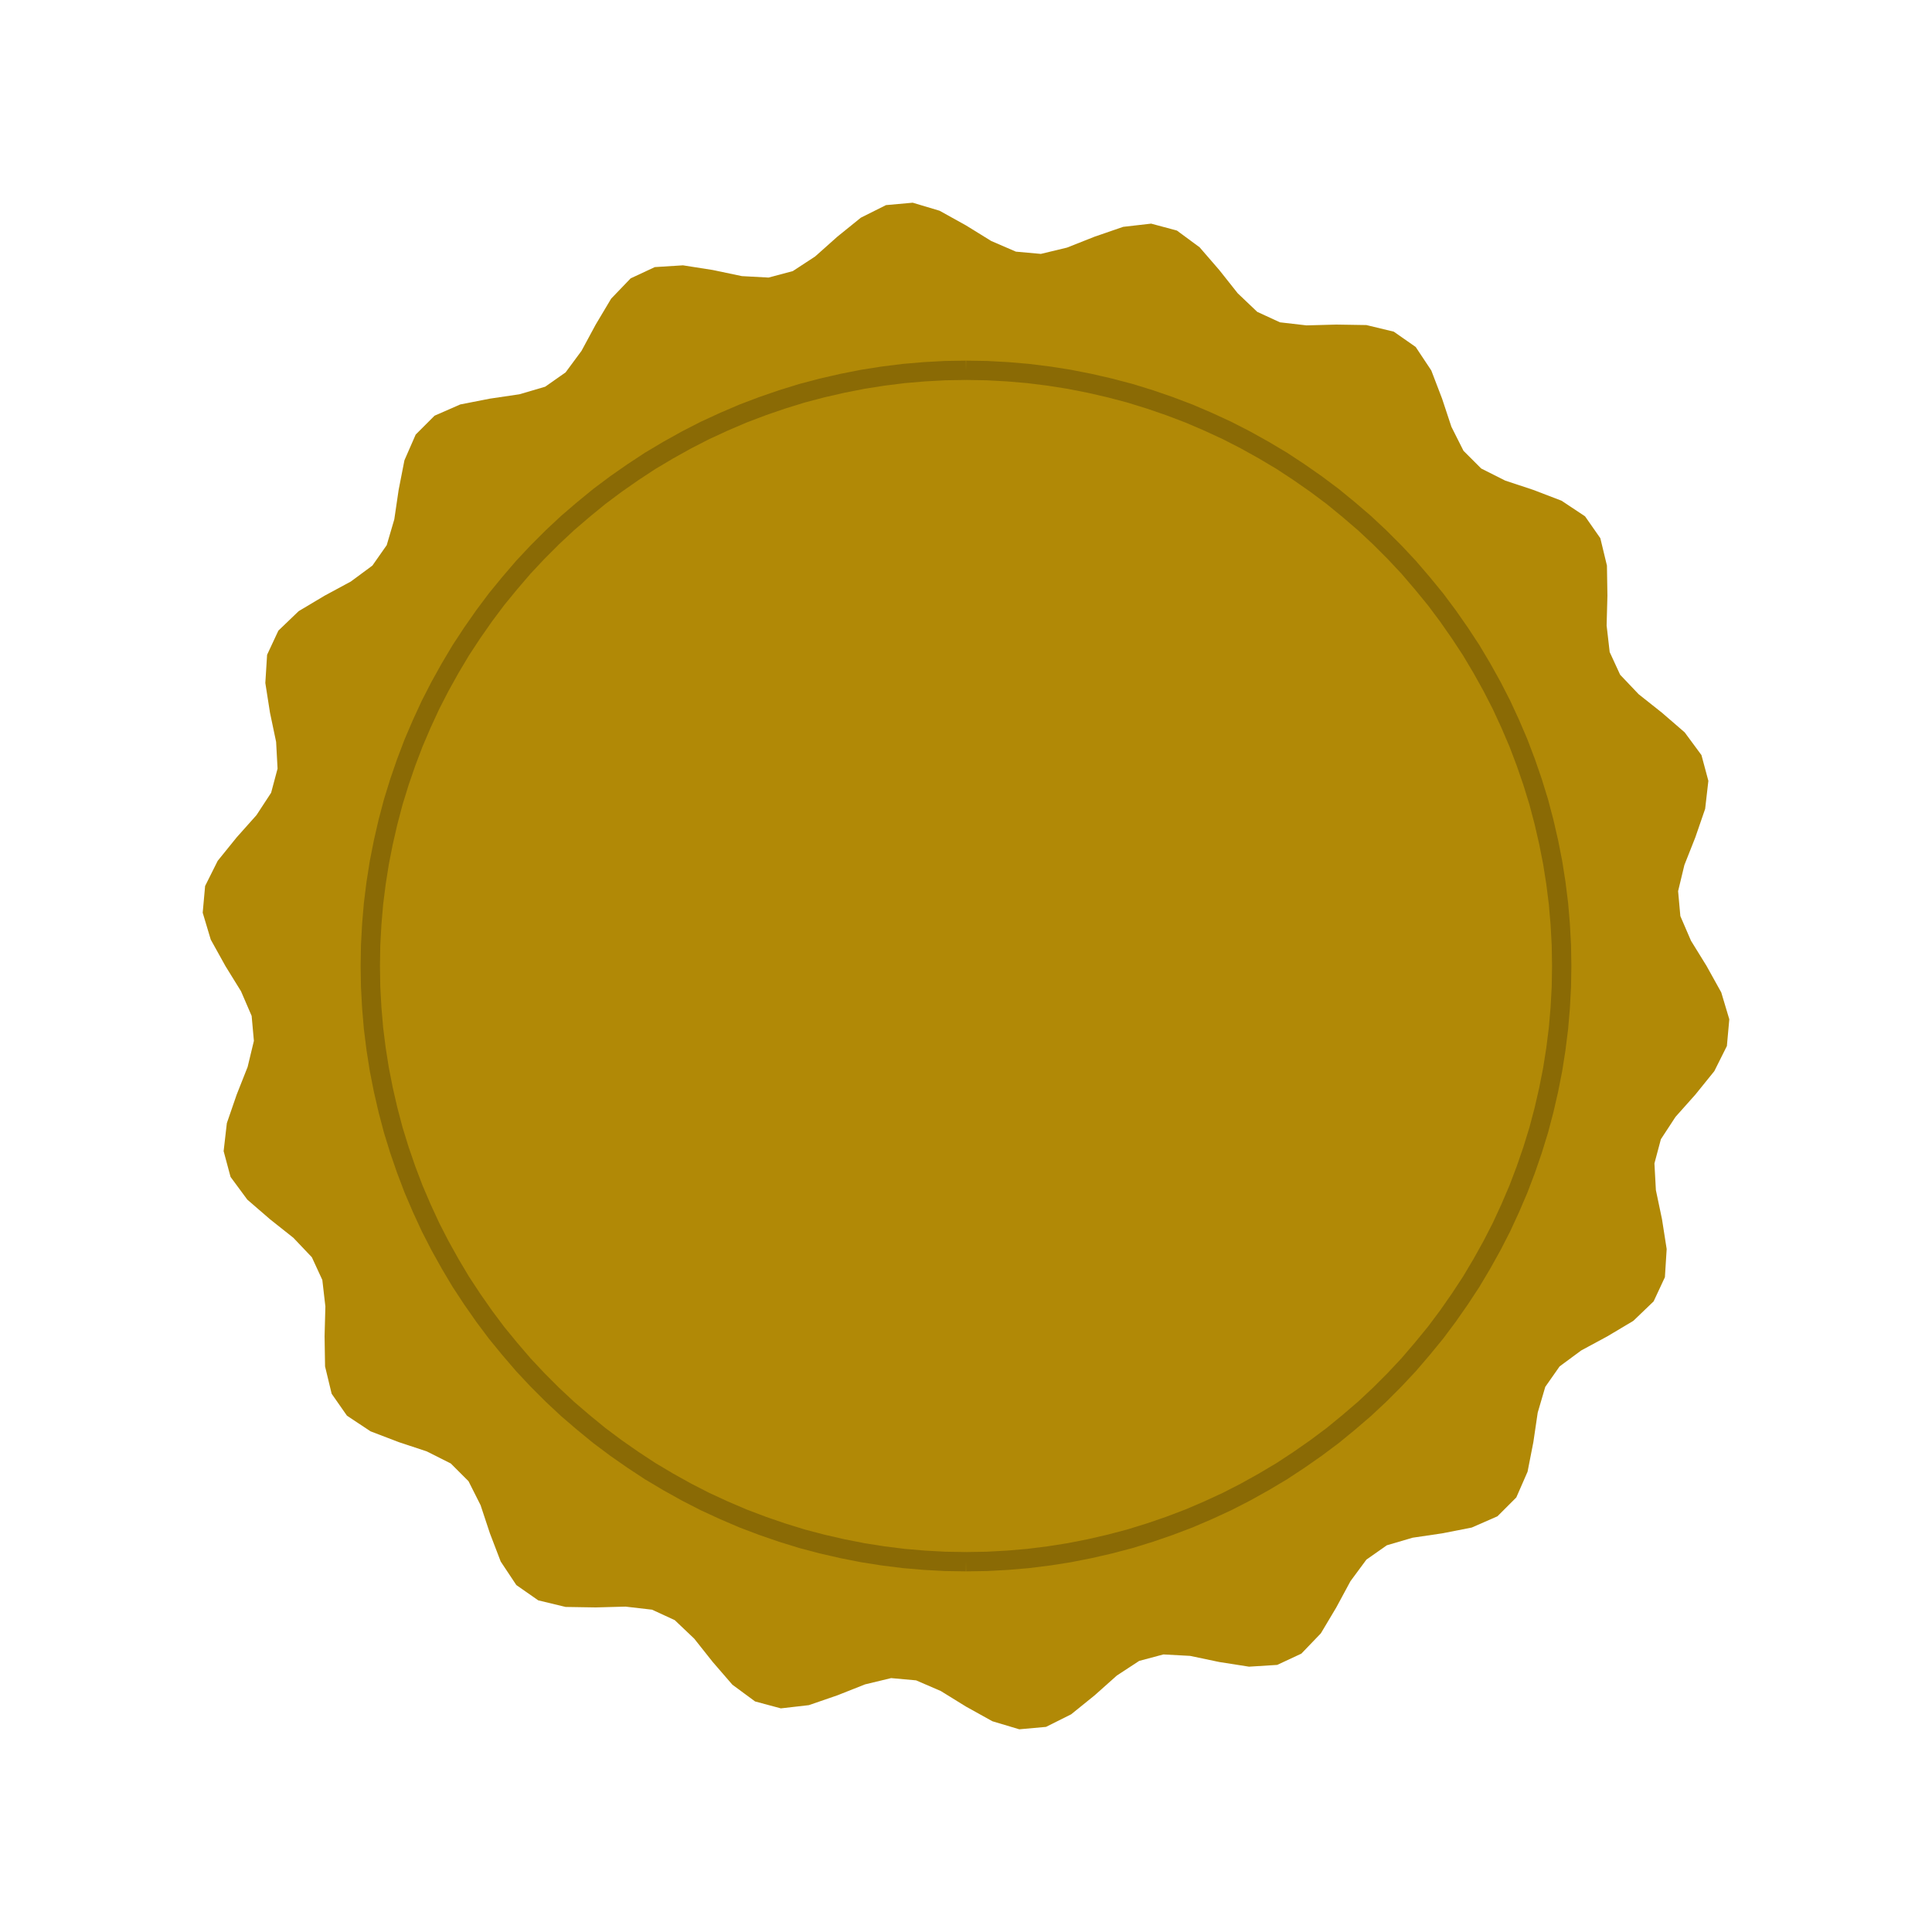
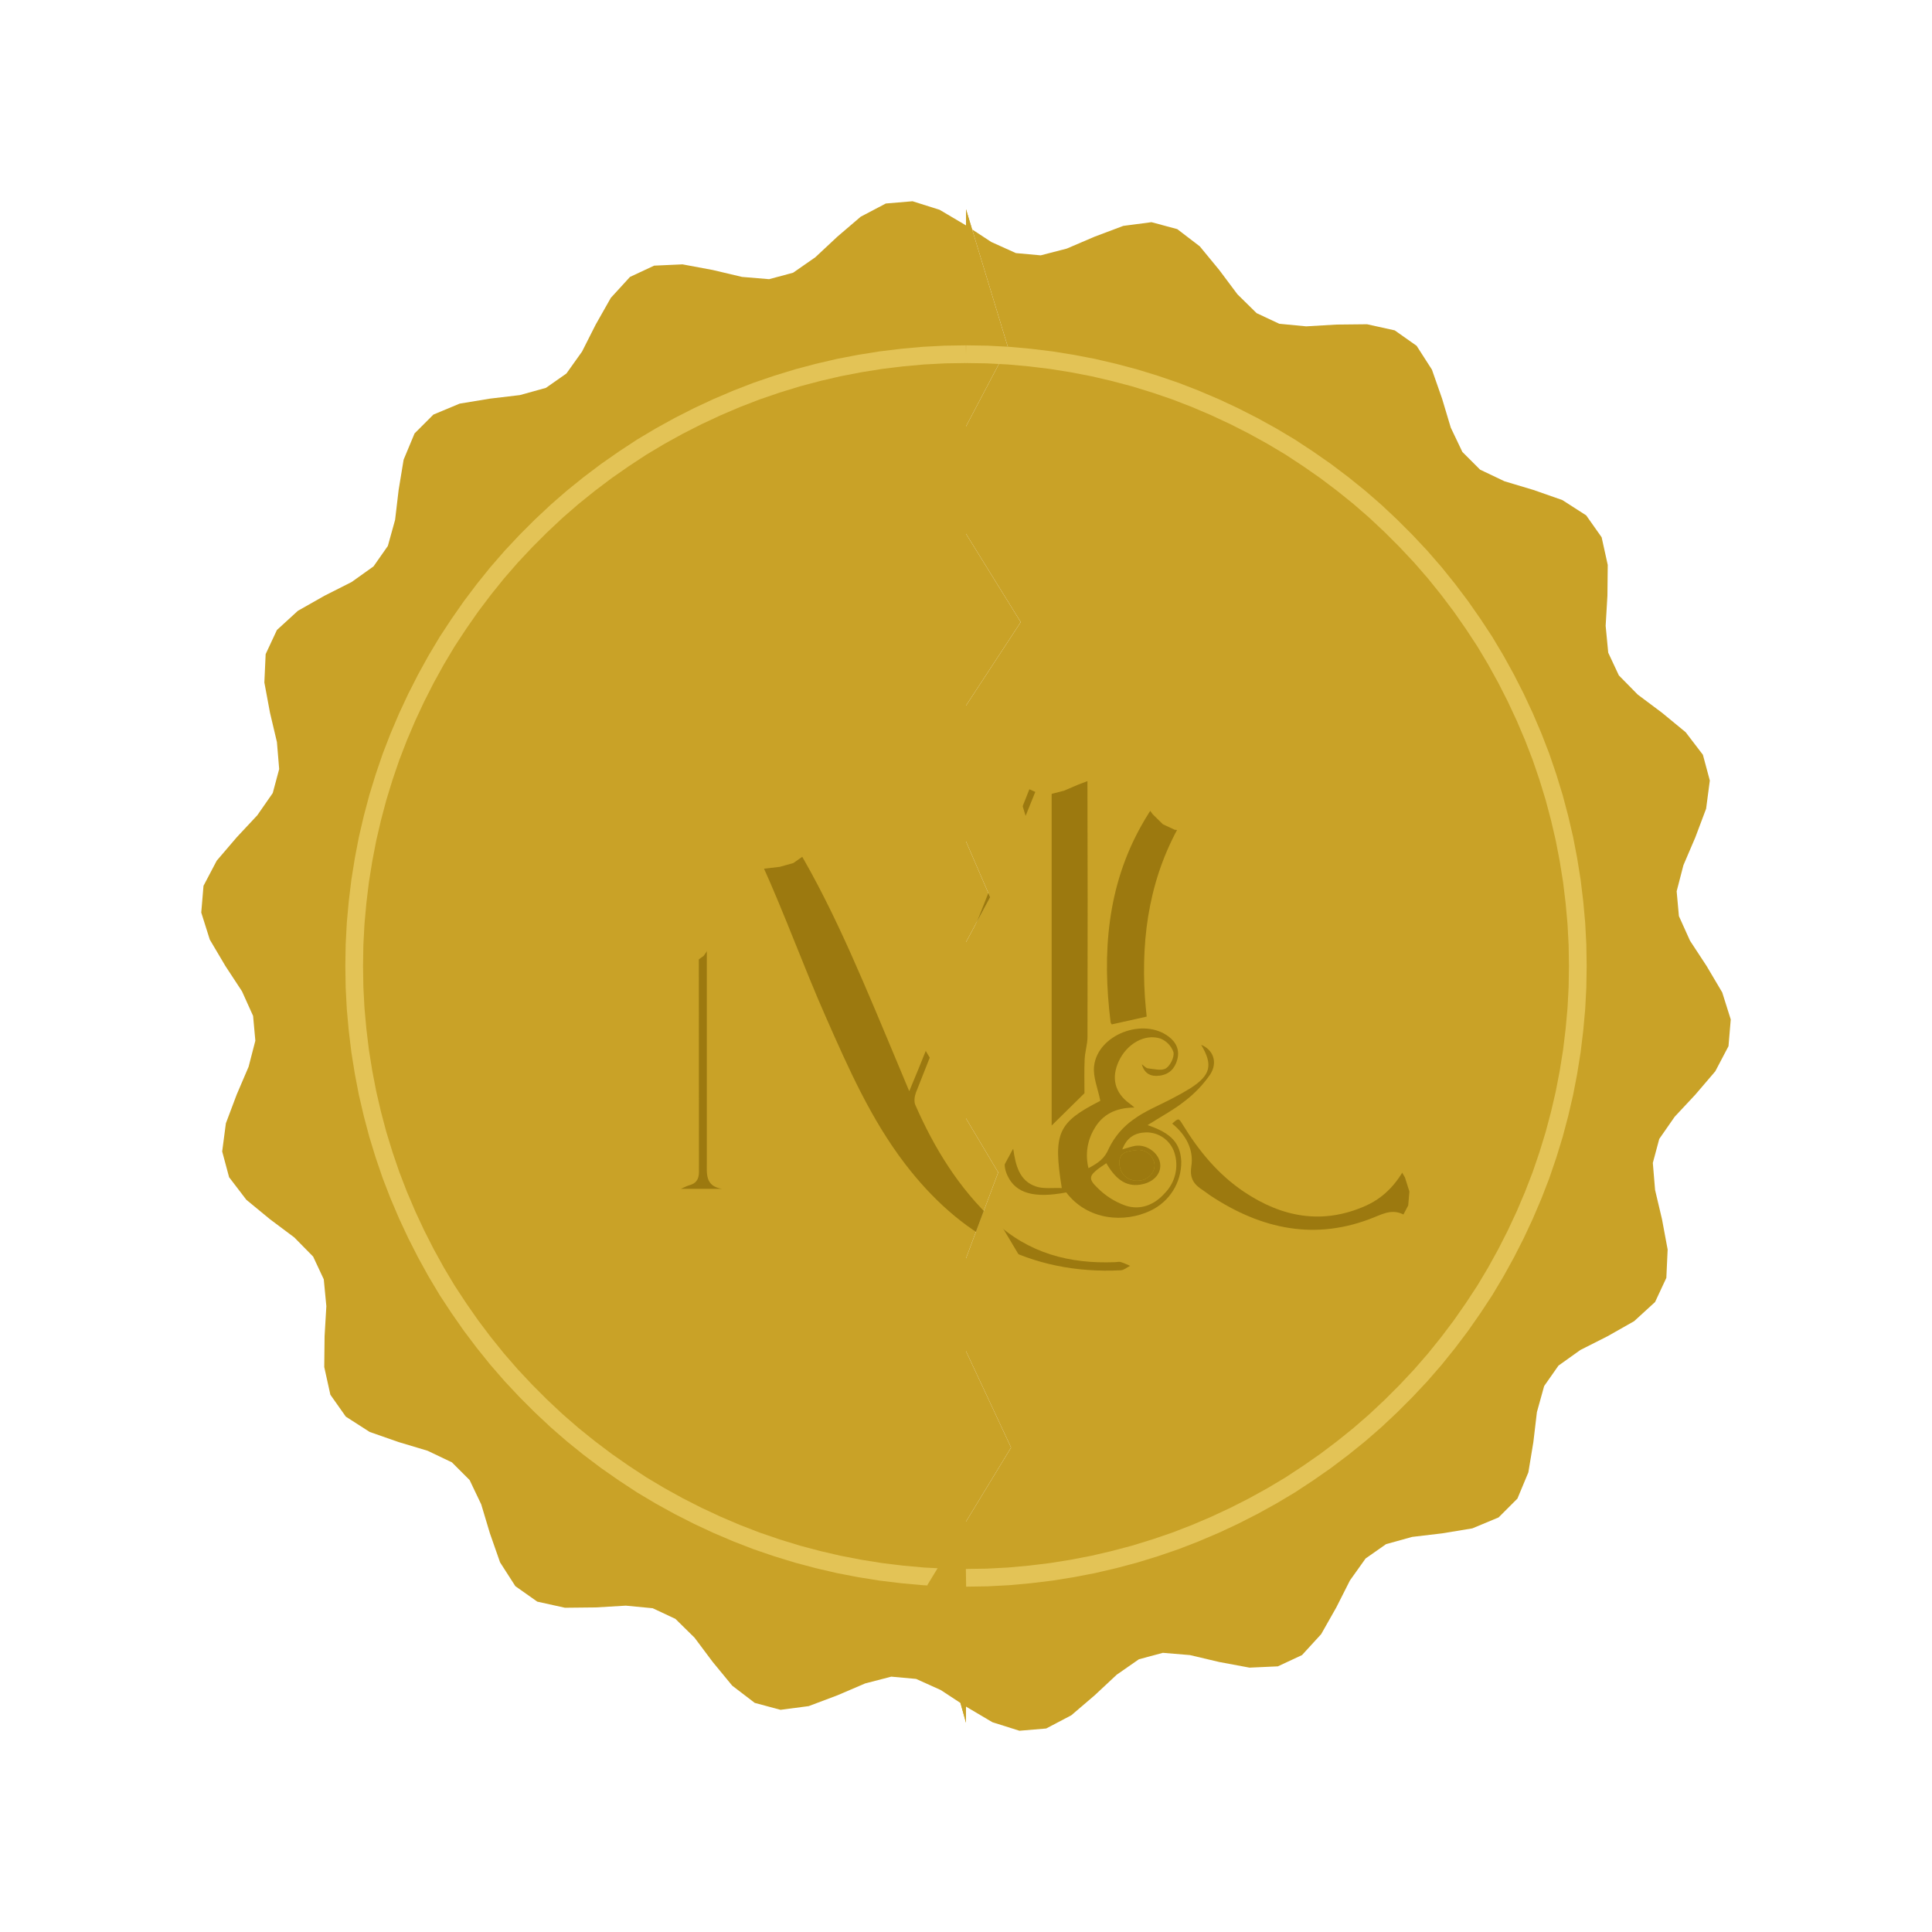
<svg xmlns="http://www.w3.org/2000/svg" viewBox="0 0 120 120">
  <g id="seal__seal-root">
+     <clipPath id="seal__crack-clip-left">
+       <path d="m60 14-1.64-.97-1.68-.53-1.66.14-1.56.82-1.45 1.24-1.37 1.28-1.38.96-1.49.4-1.68-.14-1.82-.43-1.88-.35-1.76.08-1.5.7-1.19 1.3-.94 1.66-.85 1.68-.97 1.36-1.27.89-1.62.45-1.86.22-1.88.31-1.63.68-1.17 1.17-.68 1.63-.31 1.88-.22 1.86-.45 1.62-.89 1.27-1.36.97-1.68.85-1.66.94-1.3 1.19-.7 1.5-.08 1.76.35 1.88.43 1.82.14 1.68-.4 1.49-.96 1.38-1.28 1.37-1.24 1.45-.82 1.56-.14 1.66.53 1.68L14 60l1.03 1.57.69 1.53.14 1.54-.42 1.62-.74 1.73-.67 1.78-.23 1.75.43 1.6 1.07 1.4 1.47 1.21 1.51 1.13 1.17 1.19.66 1.41.16 1.67-.11 1.87-.02 1.91.38 1.72.96 1.36 1.48.95 1.8.63 1.8.54 1.51.72 1.1 1.1.72 1.51.54 1.8.63 1.8.95 1.48 1.36.96 1.72.38 1.91-.02 1.87-.11 1.67.16 1.41.66 1.19 1.17 1.13 1.51 1.21 1.47 1.4 1.07 1.6.43 1.75-.23 1.78-.67 1.73-.74 1.62-.42 1.54.14 1.53.69L60 106V13l2.6 8.55-4.5 8.54 5.3 8.55-5.6 8.54 3.7 8.55-4.6 8.54 5.1 8.55-3.2 8.54 4 8.55-5.2 8.54L60 107Z" />
+     </clipPath>
    <g id="seal__seal-left">
-       <path fill="#b18906" stroke-width="0" d="m60 14-1.64-.91-1.67-.5-1.66.15-1.56.78-1.46 1.18-1.38 1.23-1.39.91-1.5.4-1.66-.09-1.81-.38-1.85-.29-1.75.11-1.5.7-1.21 1.26-.96 1.61-.88 1.63-.99 1.34-1.27.89-1.6.47-1.83.27-1.84.36-1.6.7-1.17 1.17-.7 1.6-.36 1.84-.27 1.83-.47 1.6-.89 1.27-1.34.99-1.63.88-1.61.96-1.26 1.21-.7 1.5-.11 1.75.29 1.85.38 1.81.09 1.66-.4 1.5-.91 1.39-1.23 1.38-1.18 1.46-.78 1.56-.15 1.66.5 1.67L14 60l.97 1.57.66 1.53.14 1.55-.39 1.62-.68 1.72-.61 1.77-.2 1.74.43 1.6 1.04 1.41 1.41 1.22 1.45 1.15 1.15 1.21.65 1.41.19 1.65-.05 1.85.03 1.87.41 1.7.95 1.36 1.46.97 1.75.67 1.75.58 1.49.75 1.1 1.1.75 1.49.58 1.75.67 1.75.97 1.46 1.36.95 1.7.41 1.87.03 1.85-.05 1.65.19 1.41.65 1.21 1.15 1.15 1.45 1.22 1.41 1.41 1.04 1.6.43 1.74-.2 1.77-.61 1.72-.68 1.62-.39 1.55.14 1.53.66L60 106z" />
-       <path fill="none" stroke="#8a6a05" stroke-width="1.2" d="m60 23-1.29.02-1.29.07-1.29.11-1.28.16-1.27.2-1.27.25-1.26.29-1.25.33-1.23.38-1.22.42-1.21.46-1.19.51-1.17.54-1.15.59-1.13.63-1.11.66-1.08.71-1.06.74-1.03.77-1 .82-.98.84-.94.88-.92.92-.88.94-.84.98-.82 1-.77 1.03-.74 1.06-.71 1.08-.66 1.11-.63 1.13-.59 1.15-.54 1.17-.51 1.19-.46 1.21-.42 1.22-.38 1.23-.33 1.25-.29 1.26-.25 1.27-.2 1.27-.16 1.28-.11 1.29-.07 1.29L23 60l.02 1.29.07 1.29.11 1.29.16 1.28.2 1.27.25 1.27.29 1.26.33 1.25.38 1.23.42 1.22.46 1.21.51 1.19.54 1.17.59 1.15.63 1.13.66 1.11.71 1.08.74 1.06.77 1.03.82 1 .84.98.88.94.92.92.94.88.98.84 1 .82 1.03.77 1.06.74 1.08.71 1.11.66 1.13.63 1.15.59 1.17.54 1.19.51 1.21.46 1.22.42 1.23.38 1.25.33 1.26.29 1.27.25 1.27.2 1.28.16 1.29.11 1.29.07L60 97" />
+       <path fill="#c9a227" stroke-width="0" d="m60 14-1.64-.97-1.68-.53-1.66.14-1.56.82-1.45 1.24-1.37 1.28-1.38.96-1.49.4-1.68-.14-1.82-.43-1.88-.35-1.76.08-1.5.7-1.19 1.3-.94 1.66-.85 1.68-.97 1.36-1.27.89-1.62.45-1.86.22-1.88.31-1.63.68-1.17 1.17-.68 1.63-.31 1.88-.22 1.86-.45 1.62-.89 1.27-1.36.97-1.68.85-1.66.94-1.3 1.19-.7 1.5-.08 1.76.35 1.88.43 1.82.14 1.68-.4 1.49-.96 1.38-1.28 1.37-1.24 1.45-.82 1.56-.14 1.66.53 1.68L14 60l1.03 1.57.69 1.53.14 1.54-.42 1.62-.74 1.73-.67 1.78-.23 1.75.43 1.6 1.07 1.4 1.47 1.21 1.51 1.13 1.17 1.19.66 1.41.16 1.67-.11 1.87-.02 1.91.38 1.72.96 1.36 1.48.95 1.8.63 1.8.54 1.51.72 1.1 1.1.72 1.51.54 1.8.63 1.8.95 1.48 1.36.96 1.72.38 1.91-.02 1.87-.11 1.67.16 1.41.66 1.19 1.17 1.13 1.51 1.21 1.47 1.4 1.07 1.6.43 1.75-.23 1.78-.67 1.73-.74 1.62-.42 1.54.14 1.53.69L60 106V13l2.6 8.55-4.5 8.54 5.3 8.55-5.6 8.54 3.7 8.55-4.6 8.54 5.1 8.55-3.2 8.54 4 8.55-5.2 8.54L60 107Z" />
+       <path fill="none" stroke="#e3c356" stroke-width="1.1" d="m60 22-1.33.02-1.32.07-1.32.12-1.32.16-1.31.21-1.3.25-1.29.3-1.28.34-1.27.39-1.26.43-1.24.48-1.22.52-1.2.56-1.18.6-1.16.64-1.14.68-1.11.73-1.09.76-1.06.8-1.03.83-1 .87-.97.91-.93.93-.91.97-.87 1-.83 1.03-.8 1.06-.76 1.09-.73 1.11-.68 1.14-.64 1.16-.6 1.18-.56 1.2-.52 1.22-.48 1.24-.43 1.26-.39 1.27-.34 1.28-.3 1.29-.25 1.3-.21 1.31-.16 1.32-.12 1.32-.07 1.32L22 60l.02 1.33.07 1.32.12 1.32.16 1.32.21 1.31.25 1.3.3 1.29.34 1.28.39 1.27.43 1.26.48 1.24.52 1.22.56 1.2.6 1.18.64 1.16.68 1.14.73 1.11.76 1.09.8 1.06.83 1.03.87 1 .91.97.93.93.97.91 1 .87 1.03.83 1.06.8 1.09.76 1.11.73 1.14.68 1.16.64 1.18.6 1.2.56 1.22.52 1.24.48 1.26.43 1.27.39 1.28.34 1.29.3 1.3.25 1.31.21 1.32.16 1.32.12 1.32.07L60 98" />
+       <g fill="#8a6a05" clip-path="url(#seal__crack-clip-left)" opacity=".72" transform="matrix(.52 0 0 .52 31.64 41.08)">
+         <path d="m68.69 51.58-3.92 3.86V11.49l-.28-.06-3.2 7.94Q54.9 35.42 48.56 51.5c-.17.44-.25 1.07-.08 1.47 2.28 5.2 5.2 9.95 9.41 13.88 4.12 3.85 9.01 5.13 14.46 4.91.22 0 .45-.08.65-.02.39.11.76.3 1.14.46-.37.18-.73.51-1.11.53-10.94.55-19.29-4.25-25.77-12.71-4.09-5.34-6.79-11.48-9.48-17.58-2.66-6.02-4.89-12.24-7.61-18.23-1.52-3.36-3.64-6.45-5.5-9.65a2.4 2.4 0 0 0-1.09-.94v46.17c0 1.43-.2 2.89 1.81 3.21h-4.91c.5-.22.74-.35.99-.42.83-.22 1.17-.7 1.17-1.61-.02-15.99 0-31.98-.05-47.97 0-.7-.36-1.52-.82-2.06a59 59 0 0 0-3.67-3.91C13.66 2.59 8.07 1.12 2.01.91 1.34.89.67.72 0 .62L.06.07Q.73.01 1.42 0C12.28.07 20.94 4.67 27.8 12.9c6.33 7.6 10.59 16.4 14.47 25.4 1.83 4.23 3.58 8.5 5.49 13.04.75-1.81 1.41-3.38 2.03-4.96q7.27-18.3 14.5-36.63c.33-.84.75-1.11 1.63-1.08 1.67.07 3.35.02 5.14.19-2.02.26-2.02 1.57-2.02 3.08q.05 16.45.01 32.9c0 .9-.3 1.8-.34 2.7-.06 1.37-.02 2.74-.02 4.05" />
+         <path d="M107.16 8.02c.68 2.58 1.33 4.97 1.92 7.37.05.22-.2.69-.39.74-.22.06-.65-.15-.78-.37-.47-.83-.78-1.76-1.29-2.56-2.8-4.46-8.34-6.37-13.81-4.74-5.59 1.67-9.42 5.53-12.32 10.37-3.93 6.56-5.07 13.76-4.58 21.29q.09 1.17.21 2.31l-4.17.93c-.03-.05-.13-.15-.14-.26-1.02-8.23-.43-16.25 3.75-23.62 4.08-7.19 10.1-11.81 18.47-12.95 3.1-.42 6.11.03 8.97 1.24 1.34.57 2.6 1.26 4.15.26M77.06 60.12a1.94 1.94 0 0 0-2.19-1.75c-.87.15-2.04.13-2.01 1.53.03 1.33.97 2.2 2.28 2.13 1.09-.05 1.95-.91 1.92-1.91m-5.76-.18-.82.56c-1.22.91-1.37 1.3-.25 2.37A9 9 0 0 0 73.57 65c1.79.59 3.47-.07 4.72-1.49a4.8 4.8 0 0 0 1.13-4.87A3.5 3.5 0 0 0 76 56.26c-1.3.05-2.26.62-2.79 2.03.61-.17 1.06-.34 1.52-.42 1.3-.22 2.74.76 2.98 1.99.23 1.18-.62 2.26-2.05 2.58-1.77.4-3.11-.34-4.36-2.5m4.25-11.81c.24.17.47.45.72.48.73.08 1.64.32 2.15 0 .53-.34 1.02-1.35.9-1.93a2.7 2.7 0 0 0-1.56-1.63c-1.89-.61-4.02.65-4.97 2.7-.93 2-.48 3.78 1.28 5.06.13.09.25.2.59.48-2.24.02-3.84.82-4.83 2.59a6.2 6.2 0 0 0-.66 4.65c1.13-.6 1.92-1.11 2.44-2.37a9 9 0 0 1 2.87-3.4c1.45-1.08 3.21-1.76 4.82-2.62q1.05-.54 2.05-1.16c2.42-1.56 2.71-2.77 1.28-5.18 1.42.57 2.02 2.08 1.07 3.55a14 14 0 0 1-3.03 3.17c-1.34 1.06-2.88 1.88-4.44 2.87 2.86.97 3.92 2.16 4.02 4.36a6.4 6.4 0 0 1-3.7 5.87c-3.01 1.44-7.43 1.22-10.04-2.19-3.84.73-6.02.11-7.01-1.99-.6-1.28-.42-2.36.68-3.22.28 1.94.71 3.84 2.74 4.51.92.3 1.99.13 3.06.18-1.06-6.6-.47-7.83 4.6-10.42-.28-1.46-.9-2.86-.74-4.17.45-3.75 5.88-5.81 8.91-3.5.92.7 1.33 1.62 1.02 2.76-.29 1.06-.96 1.75-2.09 1.9-1.03.14-1.82-.2-2.14-1.35" />
+         <path d="M107.14 66.27c-1.44-.94-2.57-.39-3.82.12-7 2.86-13.49 1.45-19.6-2.59l-.85-.61c-1.05-.66-1.64-1.38-1.42-2.84.32-2.07-.66-3.81-2.28-5.14.75-.67.77-.68 1.25.11 1.93 3.16 4.25 5.98 7.36 8.06 4.53 3.03 9.36 3.93 14.49 1.65 2.7-1.2 4.33-3.42 5.46-6.08.16-.37.65-.6.99-.9.1.44.36.91.26 1.3-.54 2.24-1.17 4.45-1.83 6.91m-30.09-6.14c.04 1-.82 1.86-1.92 1.91-1.31.07-2.25-.8-2.28-2.13-.03-1.4 1.14-1.38 2.01-1.53a1.93 1.93 0 0 1 2.19 1.75" />
+       </g>
    </g>
+     <clipPath id="seal__crack-clip-right">
+       <path d="m60 14 1.57 1.03 1.53.69 1.54.14 1.62-.42 1.73-.74 1.78-.67 1.75-.23 1.6.43 1.4 1.07 1.21 1.47 1.13 1.51 1.19 1.17 1.41.66 1.67.16 1.87-.11 1.91-.02 1.72.38 1.36.96.95 1.48.63 1.8.54 1.8.72 1.51 1.1 1.1 1.51.72 1.8.54 1.8.63 1.48.95.96 1.36.38 1.72-.02 1.91-.11 1.87.16 1.67.66 1.41 1.17 1.19 1.51 1.13 1.47 1.21 1.07 1.4.43 1.6-.23 1.75-.67 1.78-.74 1.73-.42 1.62.14 1.54.69 1.53L106 60l.97 1.64.53 1.68-.14 1.66-.82 1.56-1.24 1.45-1.28 1.37-.96 1.38-.4 1.49.14 1.68.43 1.82.35 1.88-.08 1.76-.7 1.5-1.3 1.19-1.66.94-1.68.85-1.36.97-.89 1.27-.45 1.62-.22 1.86-.31 1.88-.68 1.63-1.17 1.17-1.63.68-1.88.31-1.86.22-1.62.45-1.27.89-.97 1.36-.85 1.68-.94 1.66-1.19 1.3-1.5.7-1.76.08-1.88-.35-1.82-.43-1.68-.14-1.49.4-1.38.96-1.37 1.28-1.45 1.24-1.56.82-1.66.14-1.68-.53L60 106v1l-2.4-8.55 5.2-8.54-4-8.55 3.2-8.54-5.1-8.55 4.6-8.54-3.7-8.55 5.6-8.54-5.3-8.55 4.5-8.54L60 13Z" />
+     </clipPath>
    <g id="seal__seal-right">
-       <path fill="#b18906" stroke-width="0" d="m60 14 1.57.97 1.53.66 1.55.14 1.62-.39 1.72-.68 1.77-.61 1.74-.2 1.6.43 1.41 1.04 1.22 1.41 1.15 1.45 1.21 1.15 1.41.65 1.65.19 1.85-.05 1.87.03 1.7.41 1.36.95.97 1.46.67 1.75.58 1.75.75 1.49 1.1 1.1 1.49.75 1.75.58 1.75.67 1.46.97.95 1.36.41 1.7.03 1.87-.05 1.85.19 1.65.65 1.41 1.15 1.21 1.45 1.15 1.41 1.22 1.04 1.41.43 1.6-.2 1.74-.61 1.77-.68 1.72-.39 1.62.14 1.55.66 1.53L106 60l.91 1.64.5 1.67-.15 1.66-.78 1.56-1.18 1.46-1.23 1.38-.91 1.39-.4 1.5.09 1.66.38 1.81.29 1.85-.11 1.75-.7 1.5-1.26 1.21-1.61.96-1.63.88-1.34.99-.89 1.27-.47 1.6-.27 1.83-.36 1.84-.7 1.6-1.17 1.17-1.6.7-1.84.36-1.83.27-1.6.47-1.27.89-.99 1.34-.88 1.63-.96 1.61-1.21 1.26-1.5.7-1.75.11-1.85-.29-1.81-.38-1.66-.09-1.5.4-1.39.91-1.38 1.23-1.46 1.18-1.56.78-1.66.15-1.67-.5L60 106z" />
-       <path fill="none" stroke="#8a6a05" stroke-width="1.2" d="m60 23 1.29.02 1.29.07 1.29.11 1.28.16 1.27.2 1.27.25 1.26.29 1.25.33 1.23.38 1.22.42 1.21.46 1.19.51 1.17.54 1.15.59 1.13.63 1.11.66 1.08.71 1.06.74 1.03.77 1 .82.98.84.94.88.92.92.88.94.84.98.82 1 .77 1.03.74 1.06.71 1.08.66 1.11.63 1.13.59 1.15.54 1.17.51 1.19.46 1.21.42 1.22.38 1.23.33 1.25.29 1.26.25 1.27.2 1.27.16 1.28.11 1.29.07 1.29L97 60l-.02 1.29-.07 1.29-.11 1.29-.16 1.28-.2 1.27-.25 1.27-.29 1.26-.33 1.25-.38 1.23-.42 1.22-.46 1.21-.51 1.19-.54 1.17-.59 1.15-.63 1.13-.66 1.11-.71 1.08-.74 1.06-.77 1.03-.82 1-.84.98-.88.94-.92.92-.94.88-.98.84-1 .82-1.03.77-1.06.74-1.08.71-1.11.66-1.13.63-1.15.59-1.17.54-1.19.51-1.21.46-1.22.42-1.23.38-1.25.33-1.26.29-1.27.25-1.27.2-1.28.16-1.29.11-1.29.07L60 97" />
+       <path fill="#c9a227" stroke-width="0" d="m60 14 1.57 1.03 1.53.69 1.54.14 1.62-.42 1.73-.74 1.78-.67 1.75-.23 1.6.43 1.4 1.07 1.21 1.47 1.13 1.51 1.19 1.17 1.41.66 1.67.16 1.87-.11 1.91-.02 1.72.38 1.36.96.95 1.48.63 1.8.54 1.8.72 1.51 1.1 1.1 1.51.72 1.8.54 1.8.63 1.48.95.96 1.36.38 1.72-.02 1.91-.11 1.87.16 1.67.66 1.41 1.17 1.19 1.51 1.13 1.47 1.21 1.07 1.4.43 1.6-.23 1.75-.67 1.78-.74 1.73-.42 1.62.14 1.54.69 1.53L106 60l.97 1.64.53 1.68-.14 1.66-.82 1.56-1.24 1.45-1.28 1.37-.96 1.38-.4 1.49.14 1.68.43 1.82.35 1.88-.08 1.76-.7 1.5-1.3 1.19-1.66.94-1.68.85-1.36.97-.89 1.27-.45 1.62-.22 1.86-.31 1.88-.68 1.63-1.17 1.17-1.63.68-1.88.31-1.86.22-1.62.45-1.27.89-.97 1.36-.85 1.68-.94 1.66-1.19 1.3-1.5.7-1.76.08-1.88-.35-1.82-.43-1.68-.14-1.49.4-1.38.96-1.37 1.28-1.45 1.24-1.56.82-1.66.14-1.68-.53L60 106v1l-2.4-8.55 5.2-8.54-4-8.55 3.2-8.54-5.1-8.55 4.6-8.54-3.7-8.55 5.6-8.54-5.3-8.55 4.5-8.54L60 13Z" />
+       <path fill="none" stroke="#e3c356" stroke-width="1.1" d="m60 22 1.33.02 1.32.07 1.32.12 1.32.16 1.31.21 1.3.25 1.29.3 1.28.34 1.27.39 1.26.43 1.24.48 1.22.52 1.2.56 1.18.6 1.16.64 1.14.68 1.11.73 1.09.76 1.06.8 1.03.83 1 .87.97.91.93.93.91.97.87 1 .83 1.03.8 1.06.76 1.09.73 1.11.68 1.14.64 1.16.6 1.18.56 1.2.52 1.22.48 1.24.43 1.26.39 1.27.34 1.28.3 1.29.25 1.3.21 1.31.16 1.32.12 1.32.07 1.32L98 60l-.02 1.33-.07 1.32-.12 1.32-.16 1.32-.21 1.31-.25 1.3-.3 1.29-.34 1.28-.39 1.27-.43 1.26-.48 1.24-.52 1.22-.56 1.2-.6 1.18-.64 1.16-.68 1.14-.73 1.11-.76 1.09-.8 1.06-.83 1.03-.87 1-.91.97-.93.93-.97.91-1 .87-1.03.83-1.06.8-1.09.76-1.11.73-1.14.68-1.16.64-1.18.6-1.2.56-1.22.52-1.24.48-1.26.43-1.27.39-1.28.34-1.29.3-1.3.25-1.31.21-1.32.16-1.32.12-1.32.07L60 98" />
+       <g fill="#8a6a05" clip-path="url(#seal__crack-clip-right)" opacity=".72" transform="matrix(.52 0 0 .52 31.64 41.08)">
+         <path d="m68.69 51.58-3.92 3.86V11.49l-.28-.06-3.2 7.94Q54.9 35.42 48.56 51.5c-.17.44-.25 1.07-.08 1.47 2.28 5.2 5.2 9.95 9.41 13.88 4.12 3.85 9.01 5.13 14.46 4.91.22 0 .45-.08.65-.02.39.11.76.3 1.14.46-.37.18-.73.51-1.11.53-10.94.55-19.29-4.25-25.77-12.71-4.09-5.34-6.79-11.48-9.48-17.58-2.66-6.02-4.89-12.24-7.61-18.23-1.52-3.36-3.64-6.45-5.5-9.65a2.4 2.4 0 0 0-1.09-.94v46.17c0 1.43-.2 2.89 1.81 3.21h-4.91c.5-.22.74-.35.99-.42.83-.22 1.17-.7 1.17-1.61-.02-15.99 0-31.98-.05-47.97 0-.7-.36-1.52-.82-2.06a59 59 0 0 0-3.67-3.91C13.66 2.59 8.07 1.12 2.01.91 1.34.89.67.72 0 .62L.06.07Q.73.01 1.42 0C12.28.07 20.94 4.67 27.8 12.9c6.33 7.6 10.59 16.4 14.47 25.4 1.83 4.23 3.58 8.5 5.49 13.04.75-1.81 1.41-3.38 2.03-4.96q7.27-18.3 14.5-36.63c.33-.84.75-1.11 1.63-1.08 1.67.07 3.35.02 5.14.19-2.02.26-2.02 1.57-2.02 3.08q.05 16.45.01 32.9c0 .9-.3 1.8-.34 2.7-.06 1.37-.02 2.74-.02 4.05" />
+         <path d="M107.16 8.02c.68 2.58 1.33 4.97 1.92 7.37.05.22-.2.69-.39.74-.22.06-.65-.15-.78-.37-.47-.83-.78-1.76-1.29-2.56-2.8-4.46-8.34-6.37-13.81-4.74-5.59 1.67-9.42 5.53-12.32 10.37-3.93 6.56-5.07 13.76-4.58 21.29q.09 1.17.21 2.31l-4.17.93c-.03-.05-.13-.15-.14-.26-1.02-8.23-.43-16.25 3.75-23.62 4.08-7.19 10.1-11.81 18.47-12.95 3.1-.42 6.11.03 8.97 1.24 1.34.57 2.6 1.26 4.15.26M77.06 60.12a1.94 1.94 0 0 0-2.19-1.75c-.87.15-2.04.13-2.01 1.53.03 1.33.97 2.2 2.28 2.13 1.09-.05 1.95-.91 1.92-1.91m-5.76-.18-.82.56c-1.22.91-1.37 1.3-.25 2.37A9 9 0 0 0 73.57 65c1.79.59 3.47-.07 4.72-1.49a4.8 4.8 0 0 0 1.13-4.87A3.5 3.5 0 0 0 76 56.26c-1.3.05-2.26.62-2.79 2.03.61-.17 1.06-.34 1.52-.42 1.3-.22 2.74.76 2.98 1.99.23 1.18-.62 2.26-2.05 2.58-1.77.4-3.11-.34-4.36-2.5m4.25-11.81c.24.17.47.45.72.48.73.08 1.64.32 2.15 0 .53-.34 1.02-1.35.9-1.93a2.7 2.7 0 0 0-1.56-1.63c-1.89-.61-4.02.65-4.97 2.7-.93 2-.48 3.78 1.28 5.06.13.09.25.2.59.48-2.24.02-3.84.82-4.83 2.59a6.2 6.2 0 0 0-.66 4.65c1.13-.6 1.92-1.11 2.44-2.37a9 9 0 0 1 2.87-3.4c1.45-1.08 3.21-1.76 4.82-2.62q1.05-.54 2.05-1.16c2.42-1.56 2.71-2.77 1.28-5.18 1.42.57 2.02 2.08 1.07 3.55a14 14 0 0 1-3.03 3.17c-1.34 1.06-2.88 1.88-4.44 2.87 2.86.97 3.92 2.16 4.02 4.36a6.4 6.4 0 0 1-3.7 5.87c-3.01 1.44-7.43 1.22-10.04-2.19-3.84.73-6.02.11-7.01-1.99-.6-1.28-.42-2.36.68-3.22.28 1.94.71 3.84 2.74 4.51.92.3 1.99.13 3.06.18-1.06-6.6-.47-7.83 4.6-10.42-.28-1.46-.9-2.86-.74-4.17.45-3.75 5.88-5.81 8.91-3.5.92.7 1.33 1.62 1.02 2.76-.29 1.06-.96 1.75-2.09 1.9-1.03.14-1.82-.2-2.14-1.35" />
+         <path d="M107.14 66.27c-1.44-.94-2.57-.39-3.82.12-7 2.86-13.49 1.45-19.6-2.59l-.85-.61c-1.05-.66-1.64-1.38-1.42-2.84.32-2.07-.66-3.81-2.28-5.14.75-.67.77-.68 1.25.11 1.93 3.16 4.25 5.98 7.36 8.06 4.53 3.03 9.36 3.93 14.49 1.65 2.7-1.2 4.33-3.42 5.46-6.08.16-.37.65-.6.99-.9.1.44.36.91.26 1.3-.54 2.24-1.17 4.45-1.83 6.91m-30.09-6.14c.04 1-.82 1.86-1.92 1.91-1.31.07-2.25-.8-2.28-2.13-.03-1.4 1.14-1.38 2.01-1.53a1.93 1.93 0 0 1 2.19 1.75" />
+       </g>
    </g>
  </g>
</svg>
